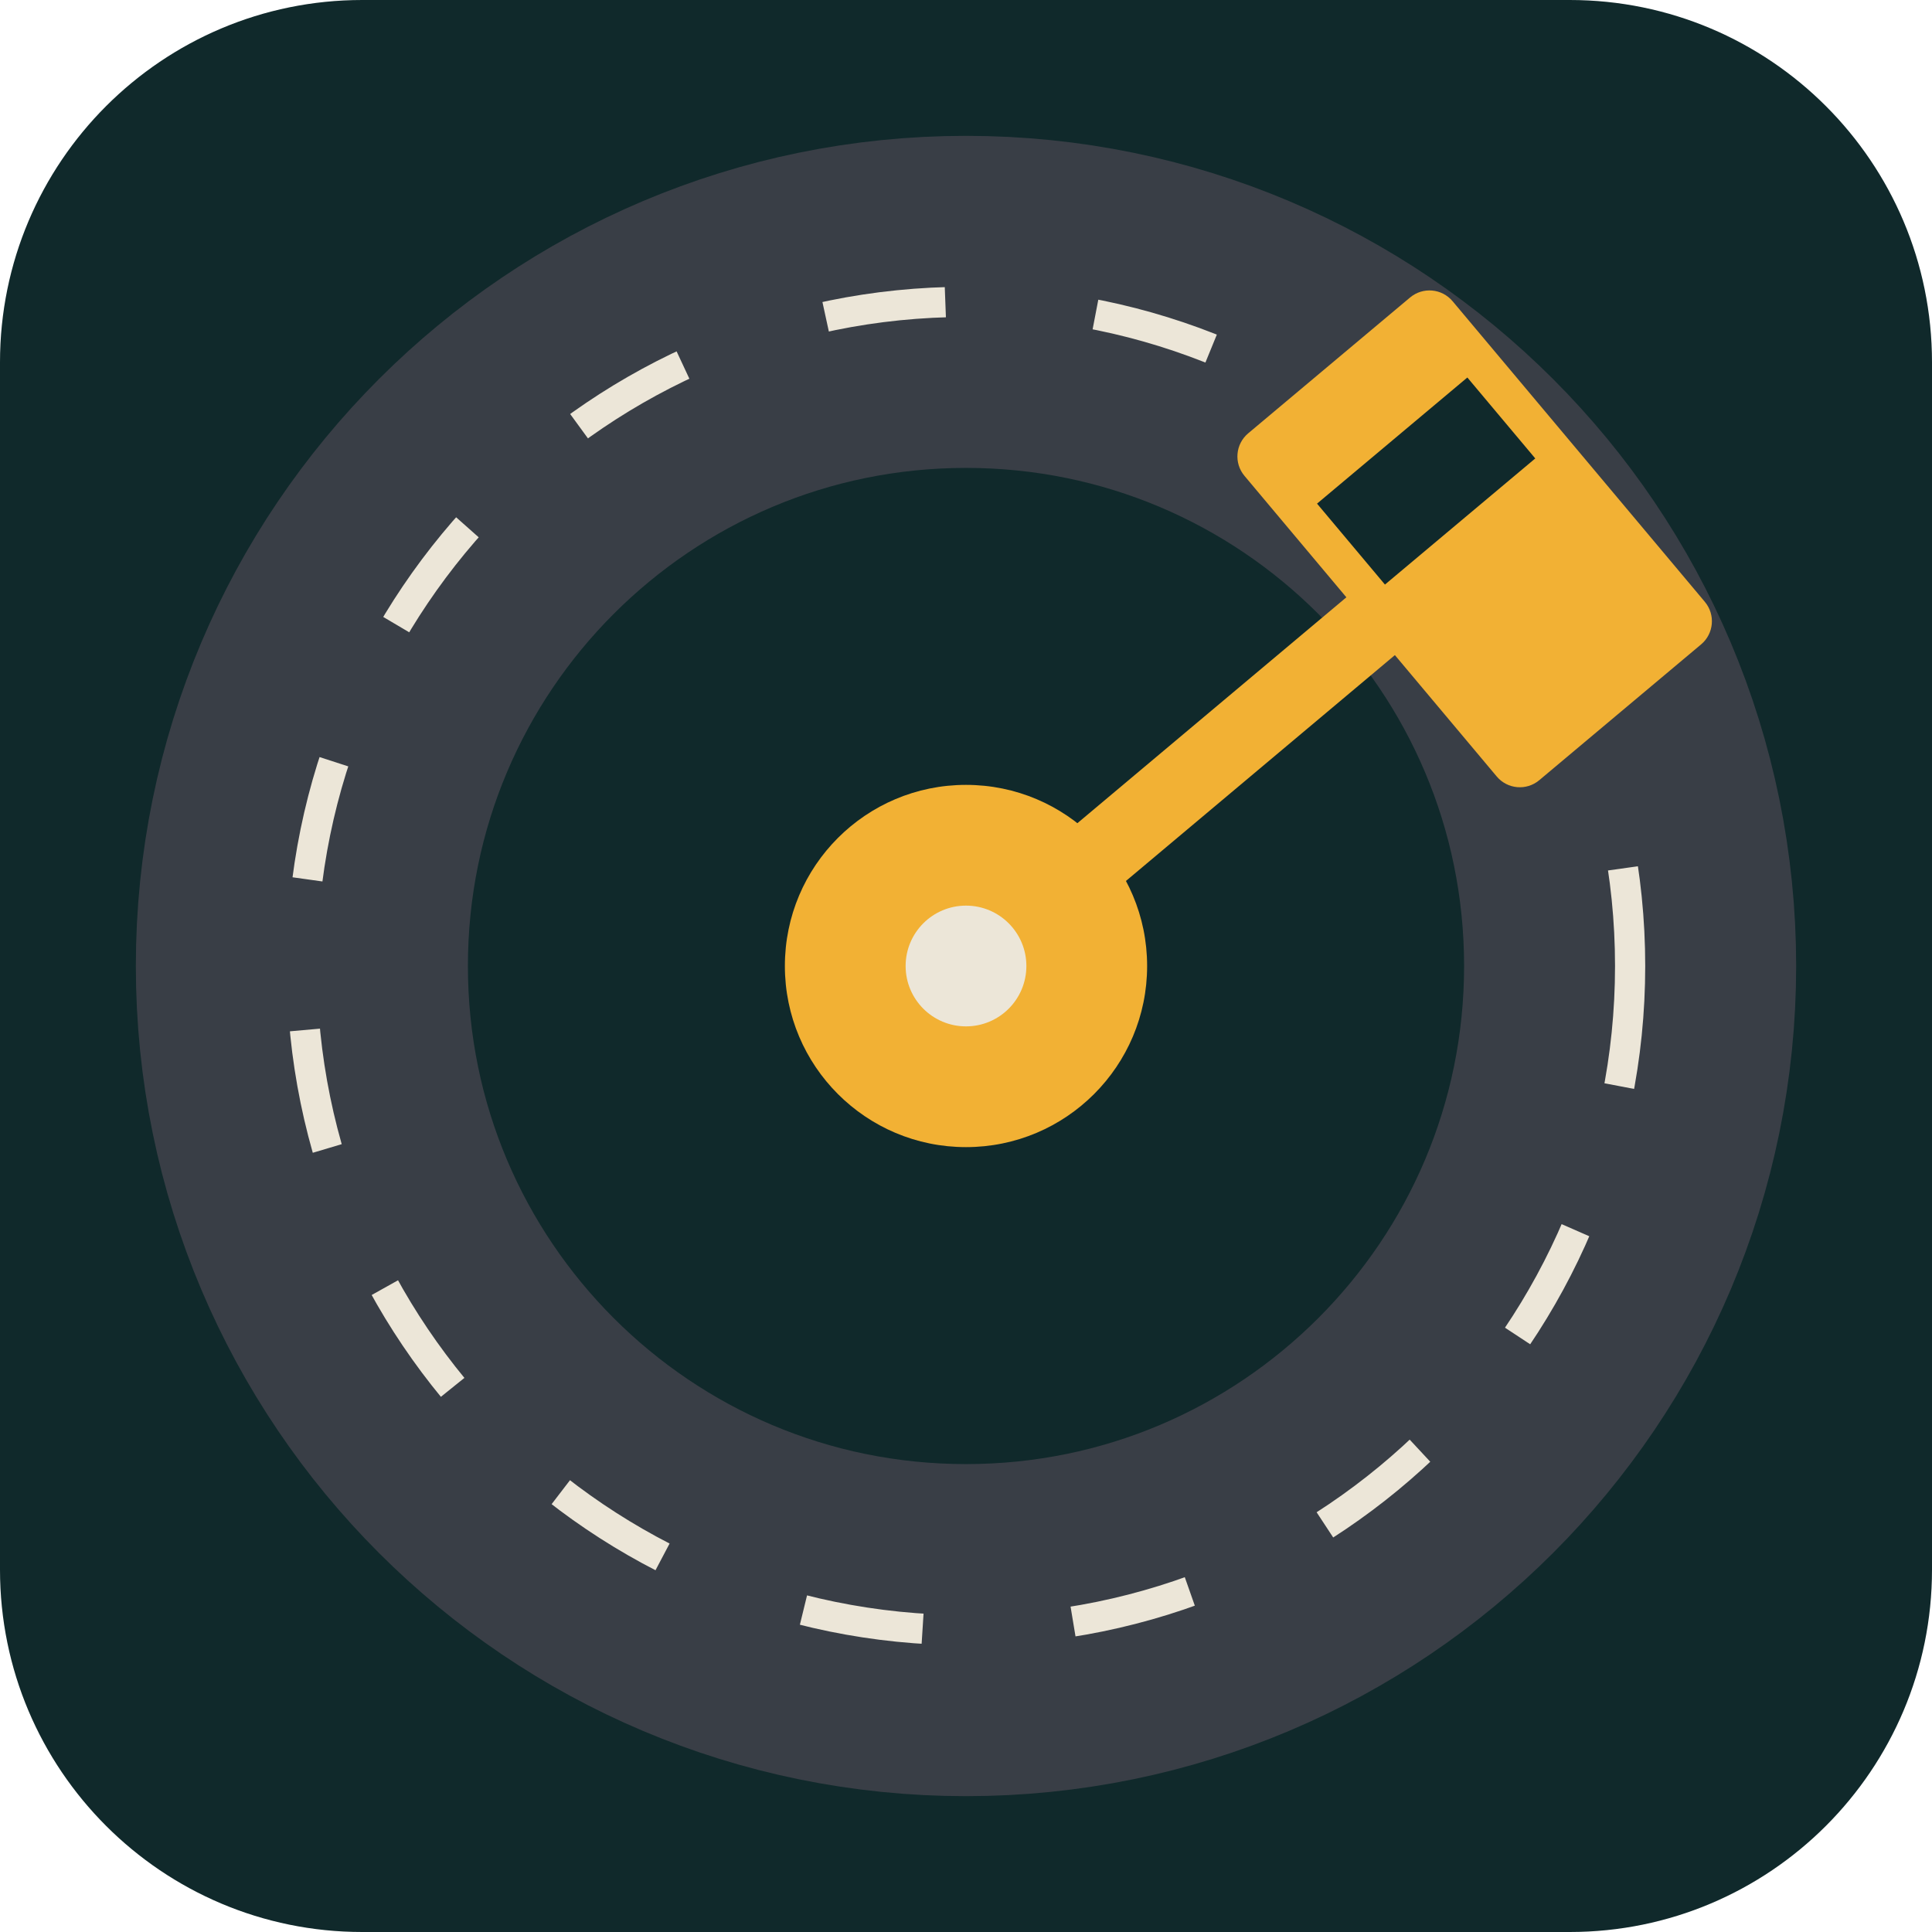
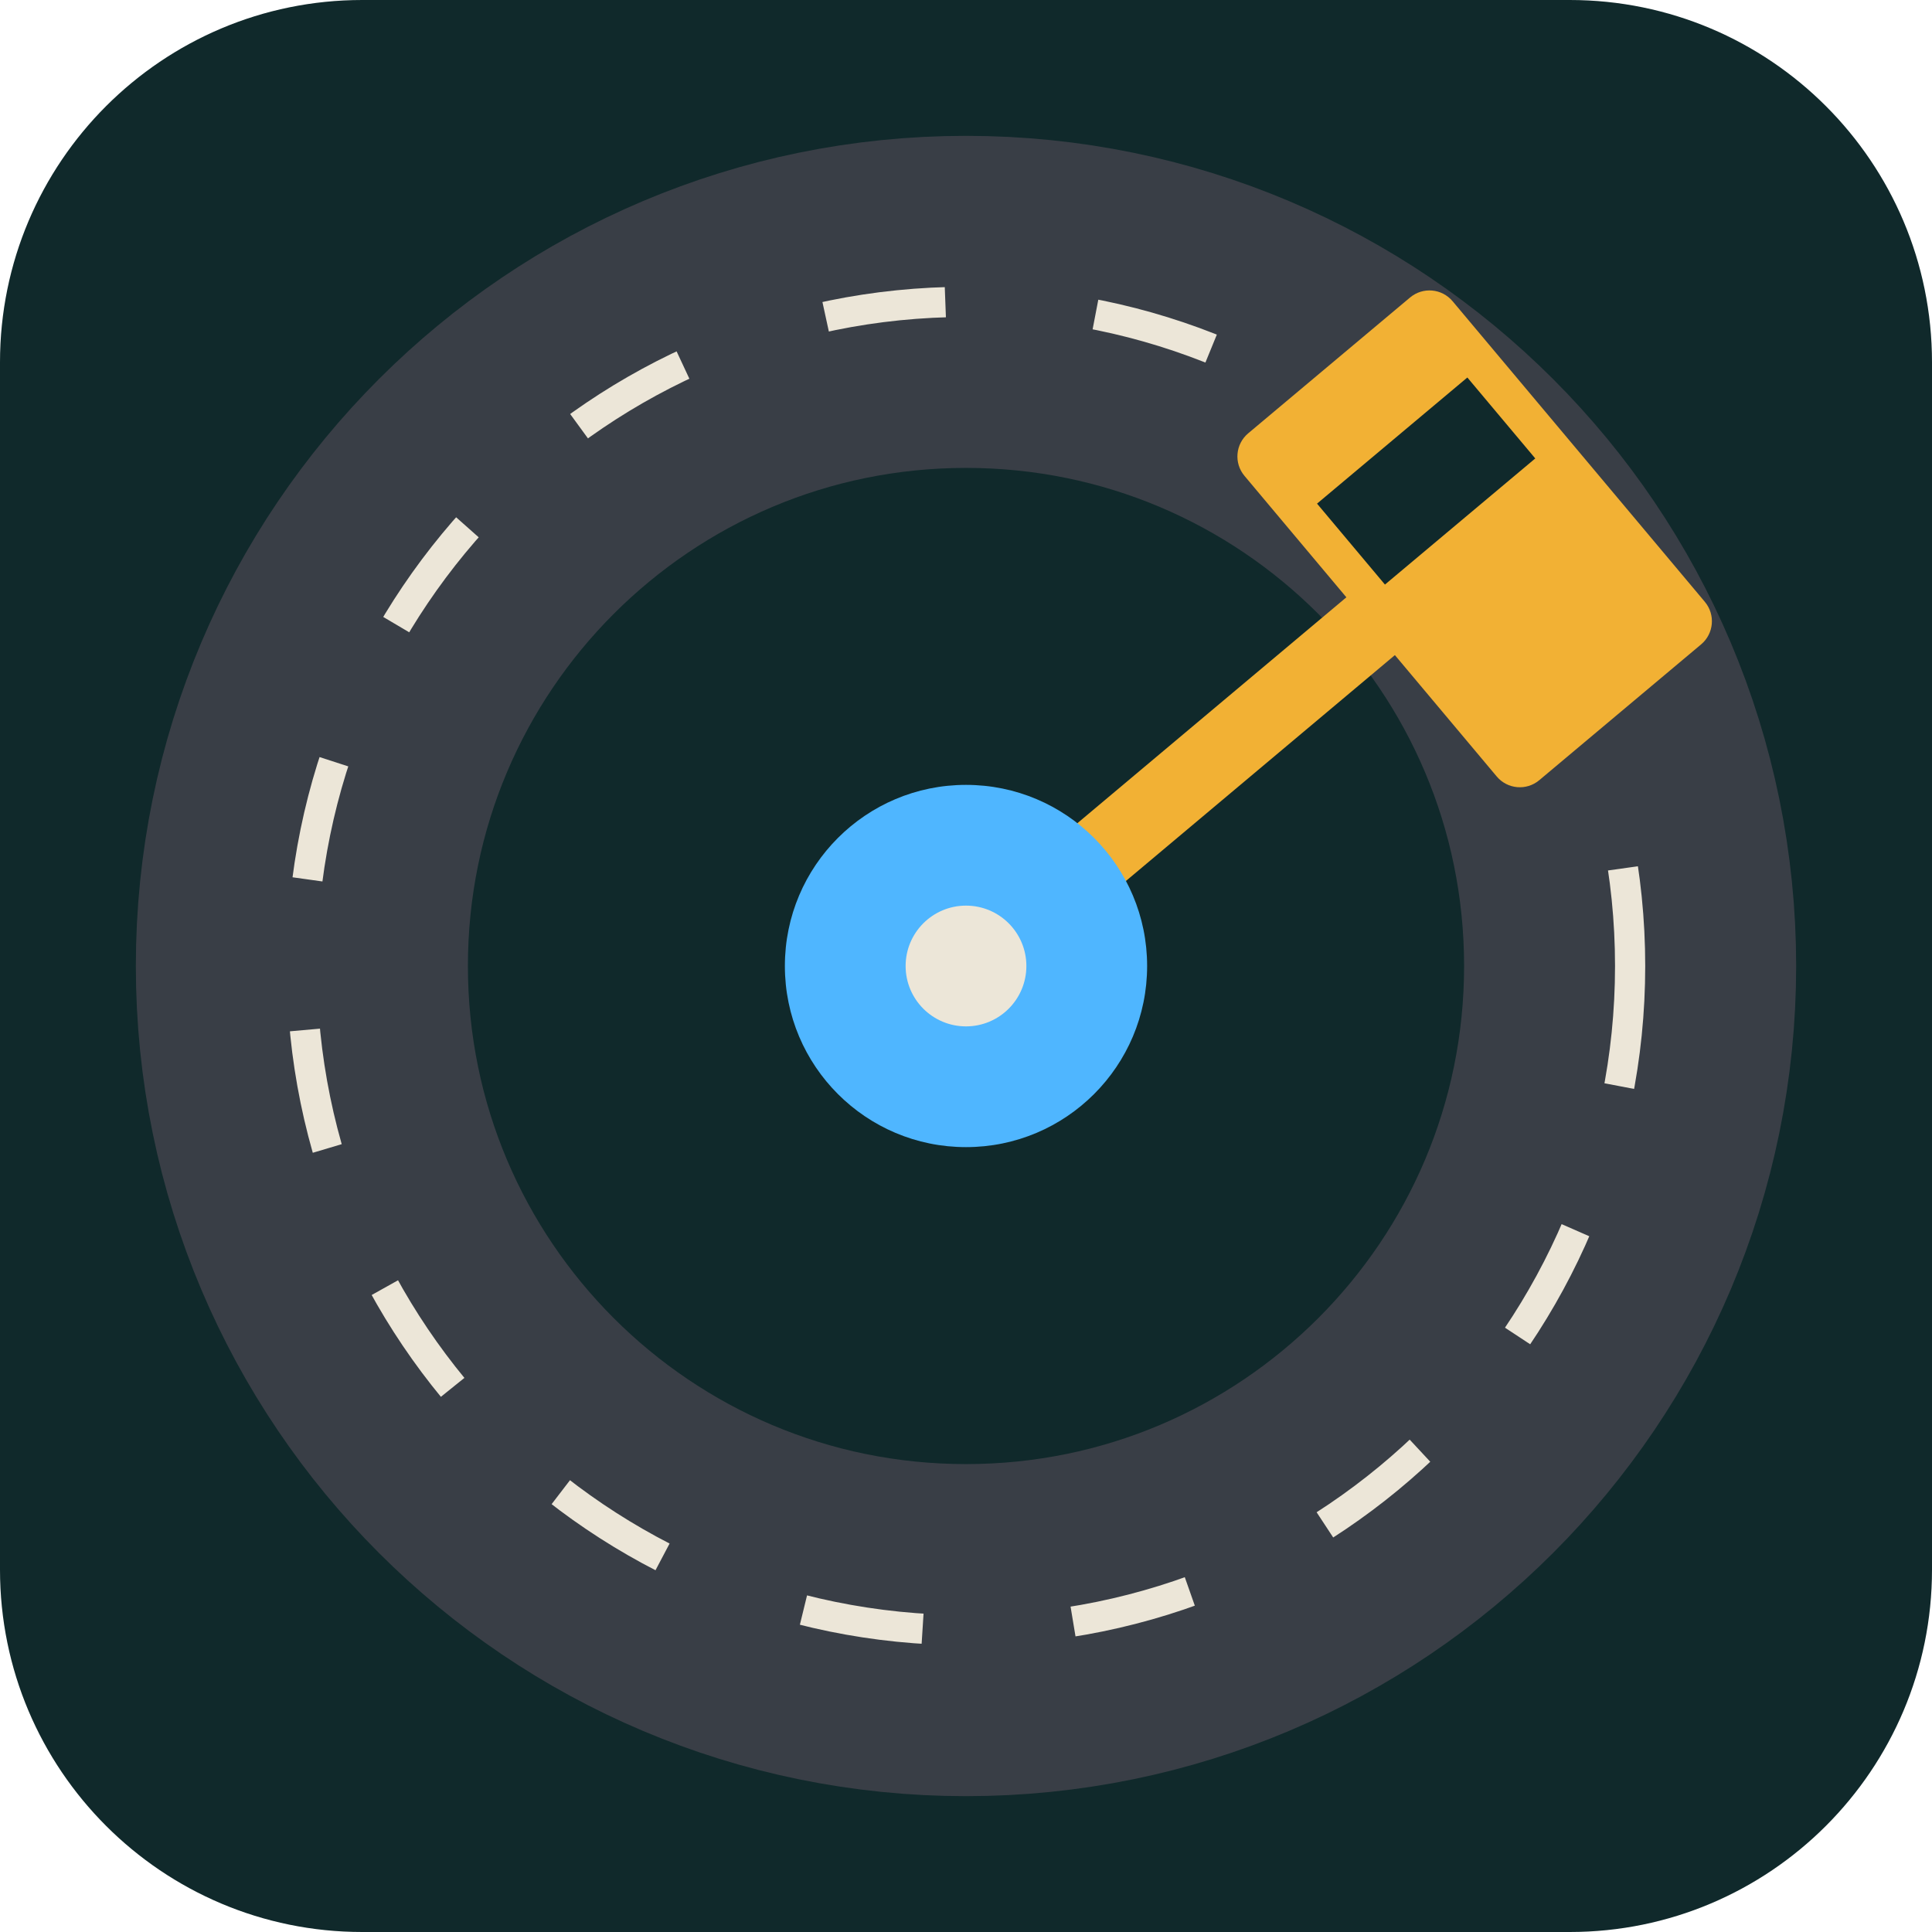
<svg xmlns="http://www.w3.org/2000/svg" width="128" height="128" viewBox="0 0 128 128">
  <rect width="128" height="128" rx="24" fill="#10292b" />
  <circle cx="64" cy="64" r="44" fill="none" stroke="#393e46" stroke-width="22" />
  <circle cx="64" cy="64" r="44" fill="none" stroke="#ece6d8" stroke-width="2" stroke-dasharray="8 10" />
  <line x1="64" y1="64" x2="97.7" y2="35.7" stroke="#f2b134" stroke-width="5" stroke-linecap="round" />
-   <circle cx="64" cy="64" r="12" fill="#f2b134" />
+   <circle cx="64" cy="64" r="12" fill="#4fb6ff" />
  <circle cx="64" cy="64" r="4" fill="#ece6d8" />
  <g transform="translate(97.7 35.7) rotate(50)">
    <rect x="-15" y="-9" width="30" height="18" rx="2" fill="#f2b134" />
    <rect x="-8.5" y="-6.5" width="7" height="13" fill="#10292b" />
  </g>
</svg>
